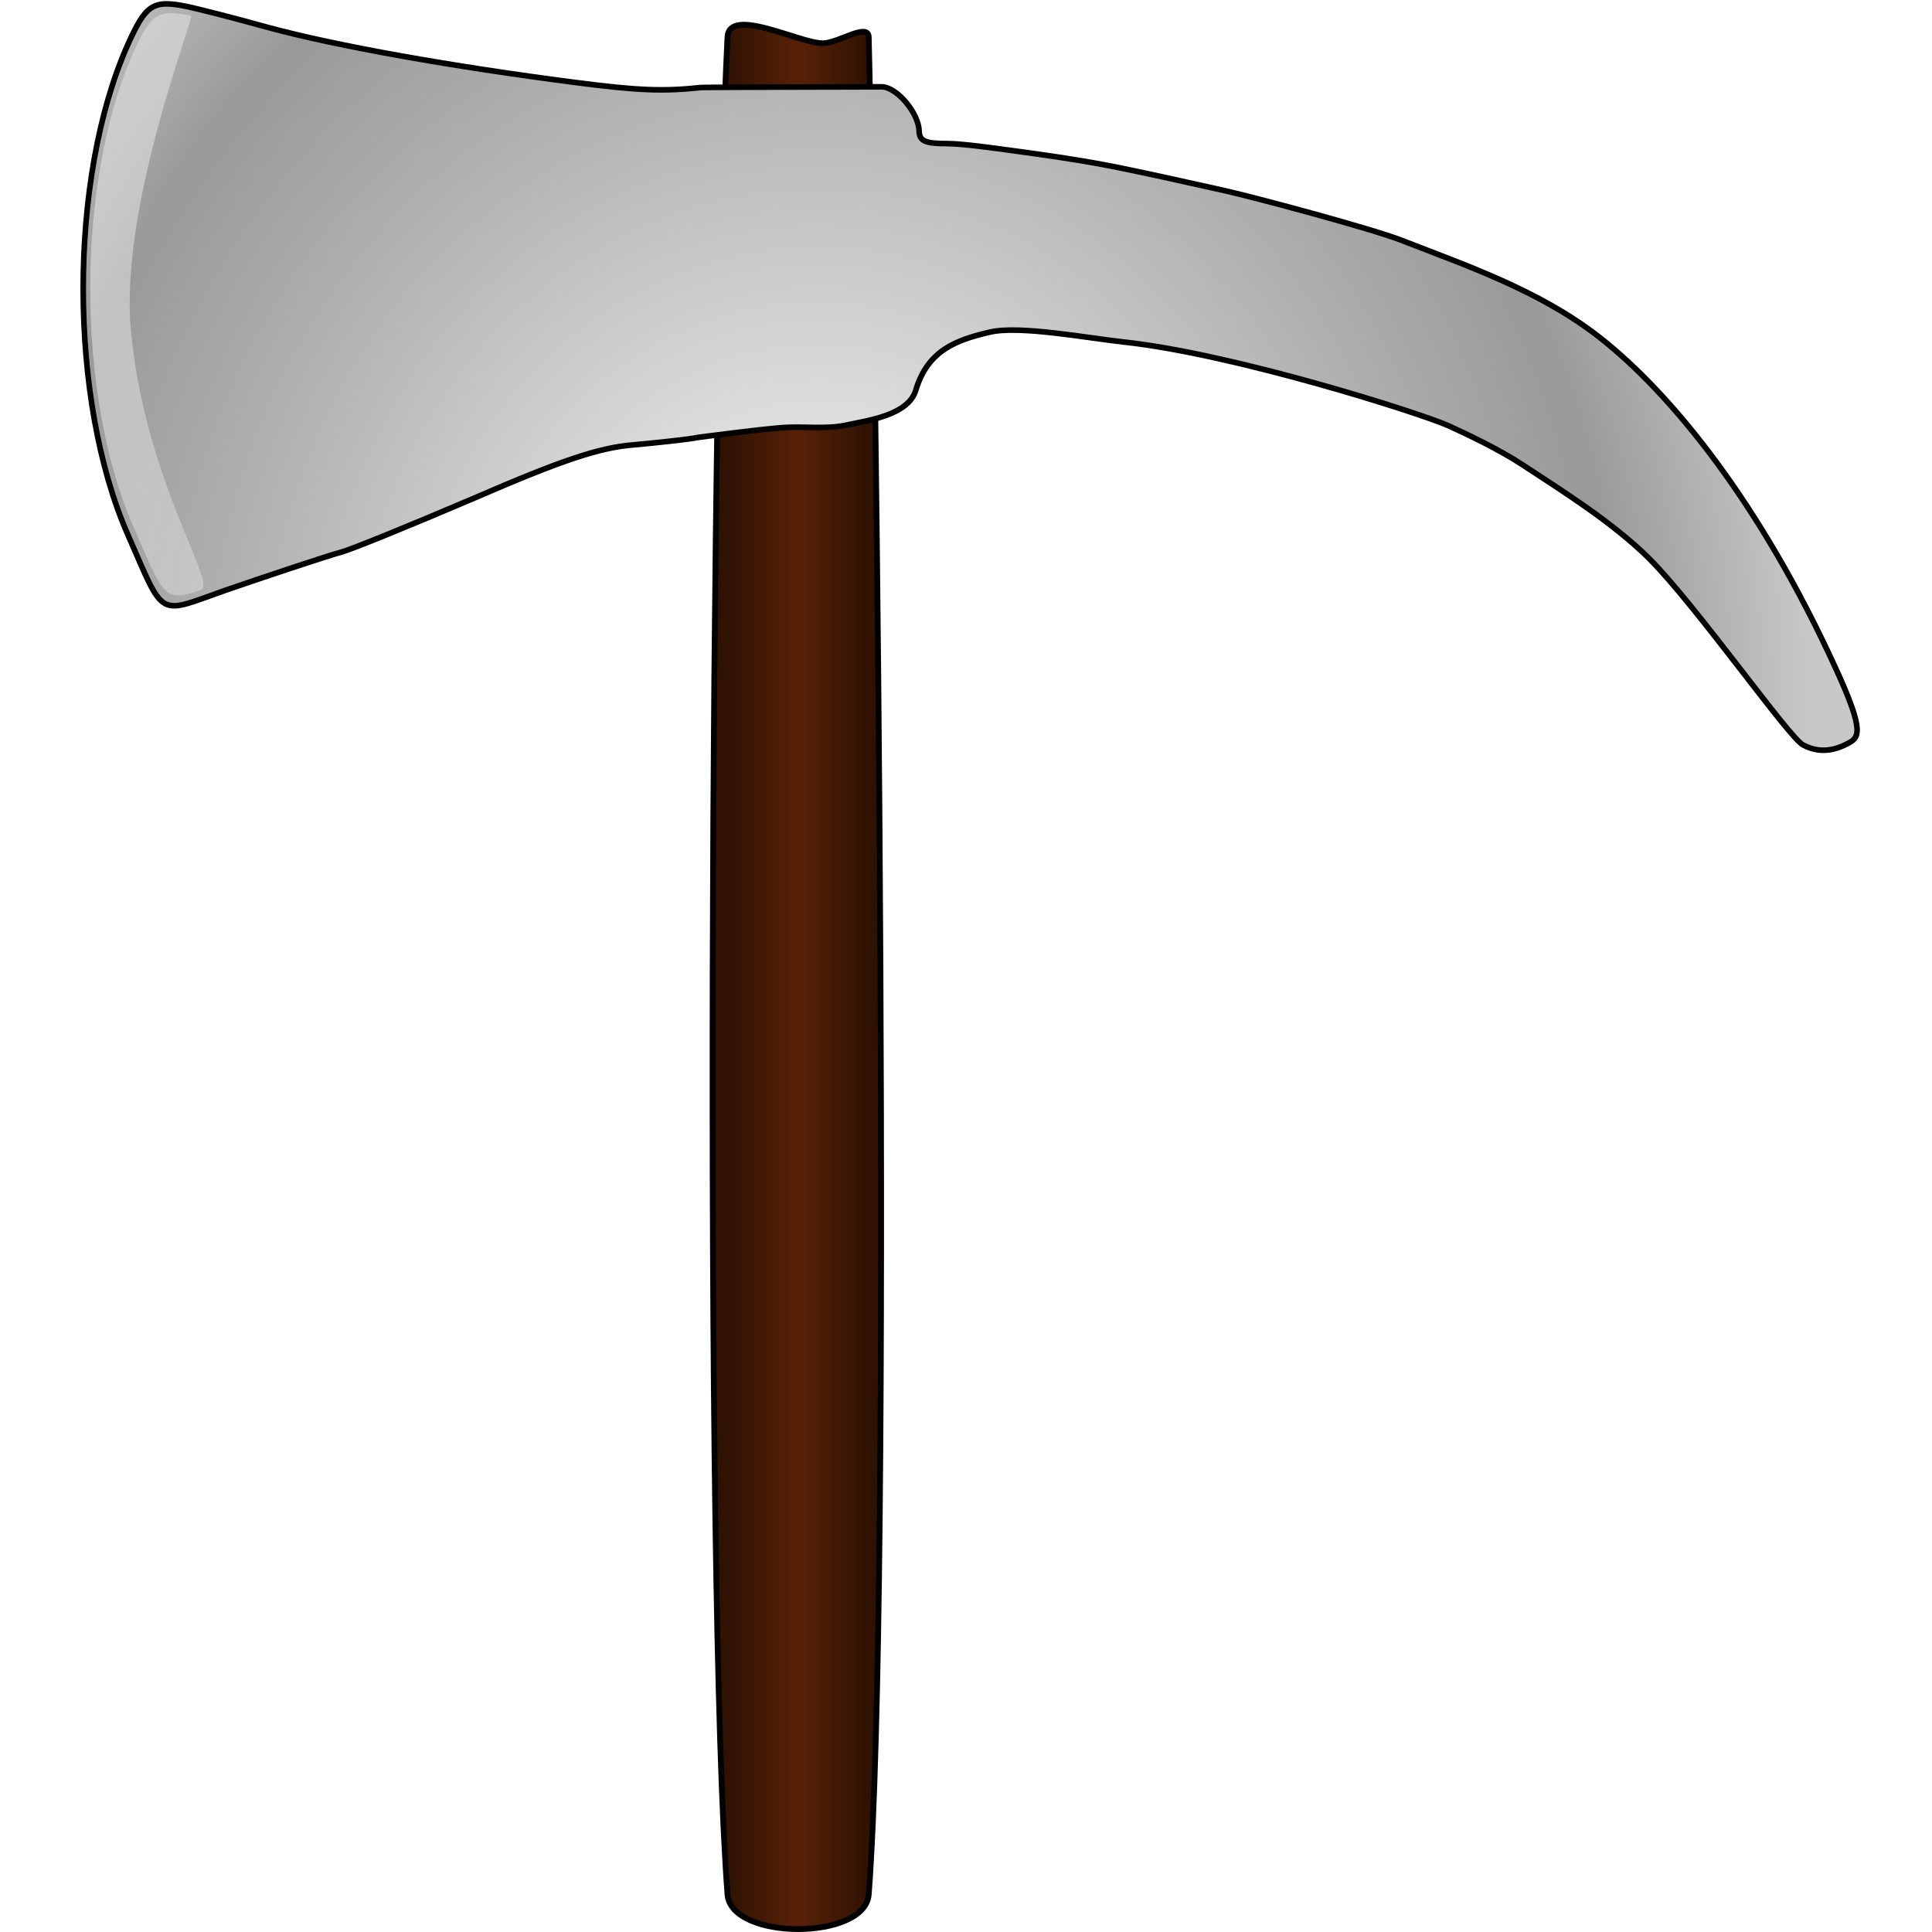
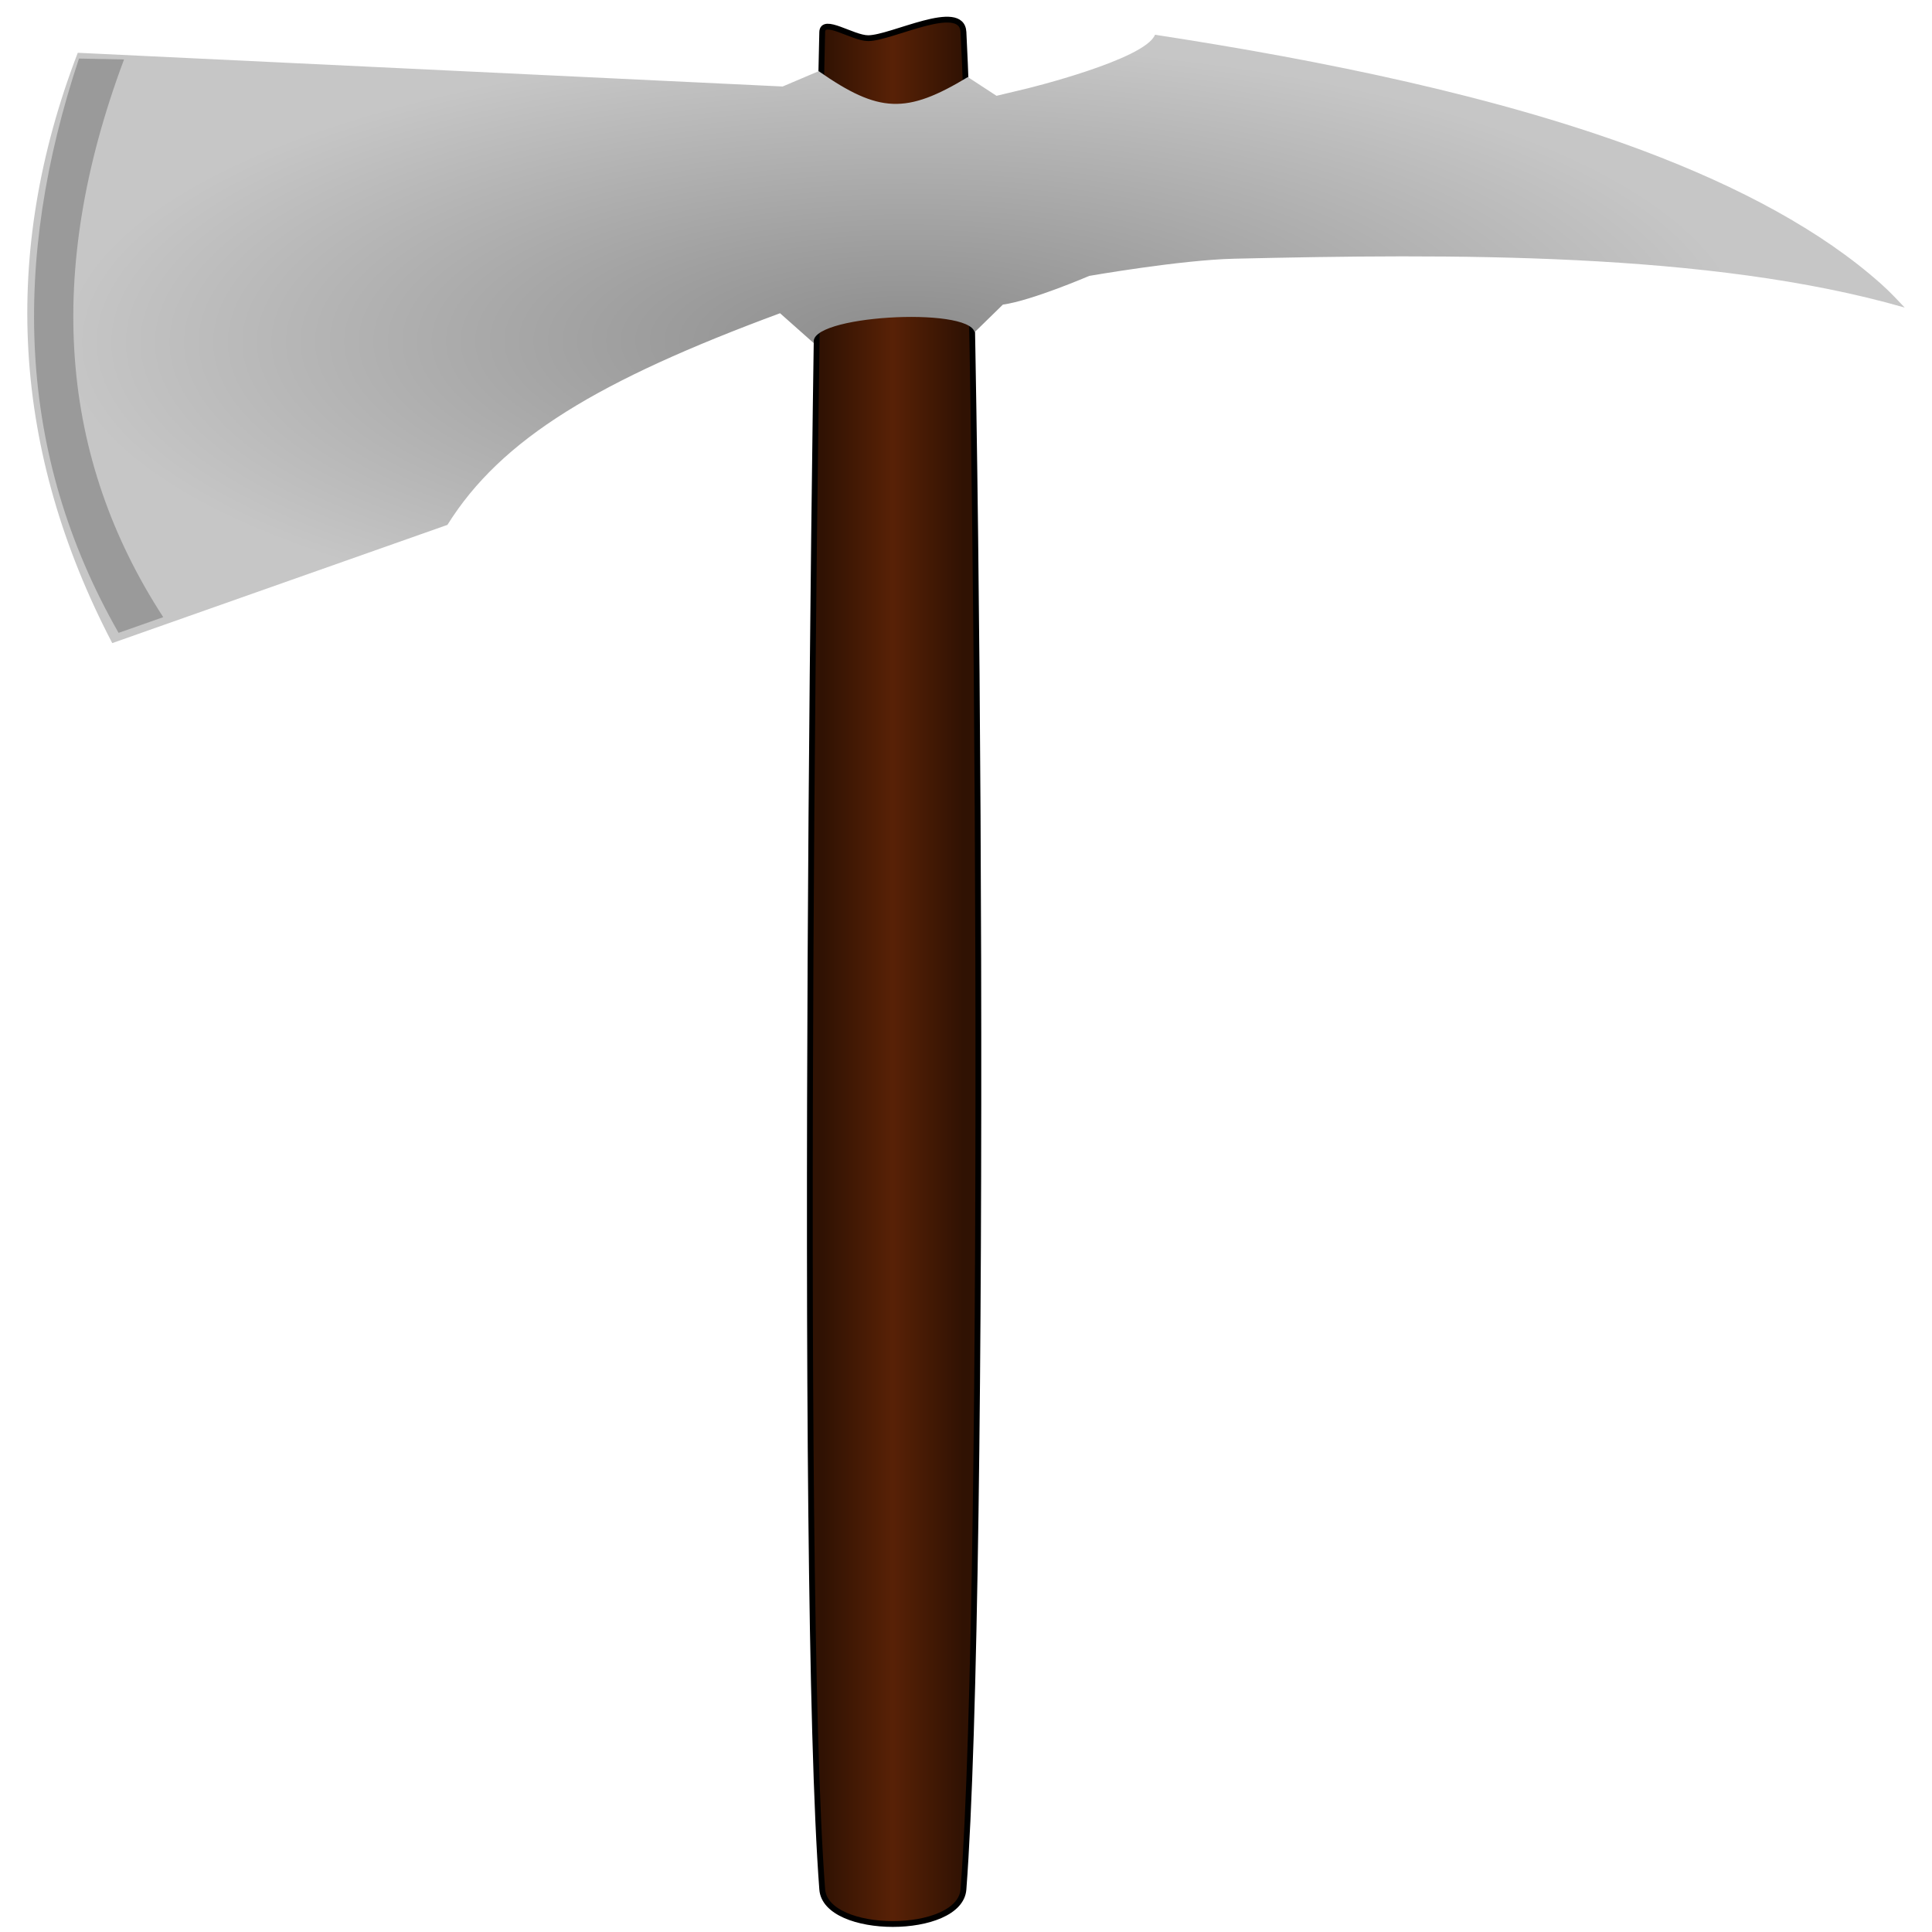
<svg xmlns="http://www.w3.org/2000/svg" width="100px" height="100px" viewBox="0 0 100 100" version="1.1" xml:space="preserve" style="fill-rule:evenodd;clip-rule:evenodd;stroke-linecap:round;stroke-linejoin:round;stroke-miterlimit:1.5;">
  <g>
-     <path d="M37.655,1.927c0.084,-1.62 3.715,0.313 4.934,0.313c0.799,0 2.357,-1.1 2.377,-0.313c0.396,15.969 1.218,80.107 0,96.129c-0.182,2.392 -7.129,2.392 -7.311,0c-1.218,-16.022 -0.822,-80.16 0,-96.129l0,0Z" style="fill:url(#_Linear1);stroke:#000;stroke-width:0.3px;" />
-     <path d="M9.7,0.342c0.453,0.092 2.348,0.57 4.193,1.084c3.537,0.956 9.522,2.021 15.927,2.848c3.269,0.423 4.543,0.459 6.455,0.257c0.133,-0.018 8.817,-0.037 9.355,-0.037c0.787,0 1.927,1.36 1.944,2.297c0.017,0.514 0.318,0.642 1.442,0.642c0.788,0 2.372,0.226 3.553,0.386c1.362,0.184 3.081,0.427 4.611,0.716c1.783,0.337 4.275,0.906 6.086,1.305c1.595,0.35 7.753,2.002 9.285,2.601c3.26,1.276 7.157,2.59 10.283,5.052c3.662,2.884 8.263,8.512 12.186,17.109c1.56,3.399 1.191,3.589 0.563,3.91c-0.733,0.376 -1.478,0.459 -2.262,0.043c-0.734,-0.389 -5.536,-7.221 -7.952,-9.636c-1.947,-1.945 -4.816,-3.703 -6.548,-4.852c-1.222,-0.807 -2.977,-1.638 -3.855,-2.033c-1.43,-0.642 -11.046,-3.708 -16.796,-4.331c-1.862,-0.203 -5.39,-0.867 -6.912,-0.517c-1.794,0.413 -3.232,0.957 -3.852,2.996c-0.385,1.323 -2.511,1.586 -3.668,1.833c-0.969,0.207 -2.173,0.046 -3.172,0.113c-1.244,0.087 -4.462,0.517 -4.462,0.517c-0.402,0.091 -2.11,0.273 -3.351,0.384c-1.743,0.148 -3.638,0.772 -8.215,2.756c-3.268,1.396 -6.371,2.663 -6.874,2.792c-0.519,0.128 -4.325,1.395 -6.019,1.984c-3.536,1.249 -3.101,1.506 -5.028,-2.885c-3.069,-6.999 -3.086,-18.406 -0.018,-25.33c0.955,-2.132 1.307,-2.371 3.101,-2.004l0,0Z" style="fill:url(#_Radial2);stroke:#000;stroke-width:0.29px;stroke-linecap:butt;stroke-miterlimit:1.414;" />
-     <path d="M9.889,0.816c0.198,0.038 -3.711,9.832 -3.114,16.268c0.728,7.854 4.518,13.149 3.617,13.461c-0.202,0.071 0.238,-0.083 0,0c-1.967,0.678 -1.922,0.28 -3.487,-3.284c-2.968,-6.772 -2.985,-17.808 -0.017,-24.509c0.925,-2.06 1.266,-2.292 3.001,-1.936l0,0Z" style="fill:url(#_Radial3);" />
+     <path d="M49.869,1.663c-0.084,-1.62 -3.715,0.313 -4.934,0.313c-0.799,0 -2.357,-1.1 -2.377,-0.313c-0.396,15.969 -1.218,80.107 0,96.129c0.182,2.392 7.129,2.392 7.311,0c1.218,-16.022 0.822,-80.16 0,-96.129l0,0Z" style="fill:url(#_Linear1);stroke:#000;stroke-width:0.3px;" />
+     <g>
+       <path d="M42.375,3.684l-1.865,0.793l-36.485,-1.745l0,0c-4.001,10.414 -3.406,20.599 1.785,30.555l17.349,-6.12c2.795,-4.477 7.849,-7.488 17.216,-10.954l1.758,1.56c-0.427,-1.44 7.997,-1.92 8.312,-0.576l1.463,-1.43c1.514,-0.213 4.469,-1.486 4.469,-1.486c0,0 4.739,-0.827 7.497,-0.89c11.042,-0.254 24.603,-0.384 34.713,2.529c-0.296,-0.314 -0.591,-0.628 -0.908,-0.933c-0.106,-0.102 -0.214,-0.203 -0.326,-0.302c-3.059,-2.728 -7.3,-5.007 -12.3,-6.884c-7.485,-2.808 -16.528,-4.664 -25.27,-6.002c-0.512,1.294 -6.649,2.788 -6.649,2.788l-1.554,0.372l-1.485,-0.97c-3.178,1.921 -4.595,1.875 -7.72,-0.305Z" style="fill:url(#_Radial2);fill-rule:nonzero;" />
+       <path d="M8.449,31.944c-5.338,-8.214 -6.181,-17.786 -2.028,-28.869l-2.333,-0.044c-3.489,10.482 -3.245,20.453 2.05,29.726l2.311,-0.813Z" style="fill:#9a9a9a;fill-rule:nonzero;" />
+     </g>
  </g>
  <defs>
-     <linearGradient id="_Linear1" x1="0" y1="0" x2="1" y2="0" gradientUnits="userSpaceOnUse" gradientTransform="matrix(-7.3104,0,0,7.3104,44.9655,49.9914)">
+     <linearGradient id="_Linear1" x1="0" y1="0" x2="1" y2="0" gradientUnits="userSpaceOnUse" gradientTransform="matrix(7.3104,0,0,7.3104,42.5586,49.7272)">
      <stop offset="0" style="stop-color:#301203;stop-opacity:1" />
      <stop offset="0.5" style="stop-color:#582106;stop-opacity:1" />
      <stop offset="1" style="stop-color:#301203;stop-opacity:1" />
    </linearGradient>
-     <radialGradient id="_Radial2" cx="0" cy="0" r="1" gradientUnits="userSpaceOnUse" gradientTransform="matrix(0.305187,-55.9107,-51.3713,-0.321168,42.2804,35.8064)">
-       <stop offset="0" style="stop-color:#fff;stop-opacity:1" />
-       <stop offset="0.59" style="stop-color:#b1b1b1;stop-opacity:1" />
-       <stop offset="0.8" style="stop-color:#999;stop-opacity:1" />
-       <stop offset="1" style="stop-color:#c8c8c8;stop-opacity:1" />
-     </radialGradient>
-     <radialGradient id="_Radial3" cx="0" cy="0" r="1" gradientUnits="userSpaceOnUse" gradientTransform="matrix(0.295288,-54.0923,-49.7006,-0.310773,41.4094,35.1259)">
-       <stop offset="0" style="stop-color:#e9e9e9;stop-opacity:0.502" />
-       <stop offset="0.66" style="stop-color:#dedede;stop-opacity:0.502" />
-       <stop offset="0.85" style="stop-color:#eee;stop-opacity:0.502" />
-       <stop offset="1" style="stop-color:#e1e1e1;stop-opacity:0.502" />
+     <radialGradient id="_Radial2" cx="0" cy="0" r="1" gradientUnits="userSpaceOnUse" gradientTransform="matrix(-43.4542,1.06432e-14,-0.476077,15.3262,46.8375,17.5603)">
+       <stop offset="0" style="stop-color:#8c8c8c;stop-opacity:1" />
+       <stop offset="1" style="stop-color:#c6c6c6;stop-opacity:1" />
    </radialGradient>
  </defs>
</svg>
